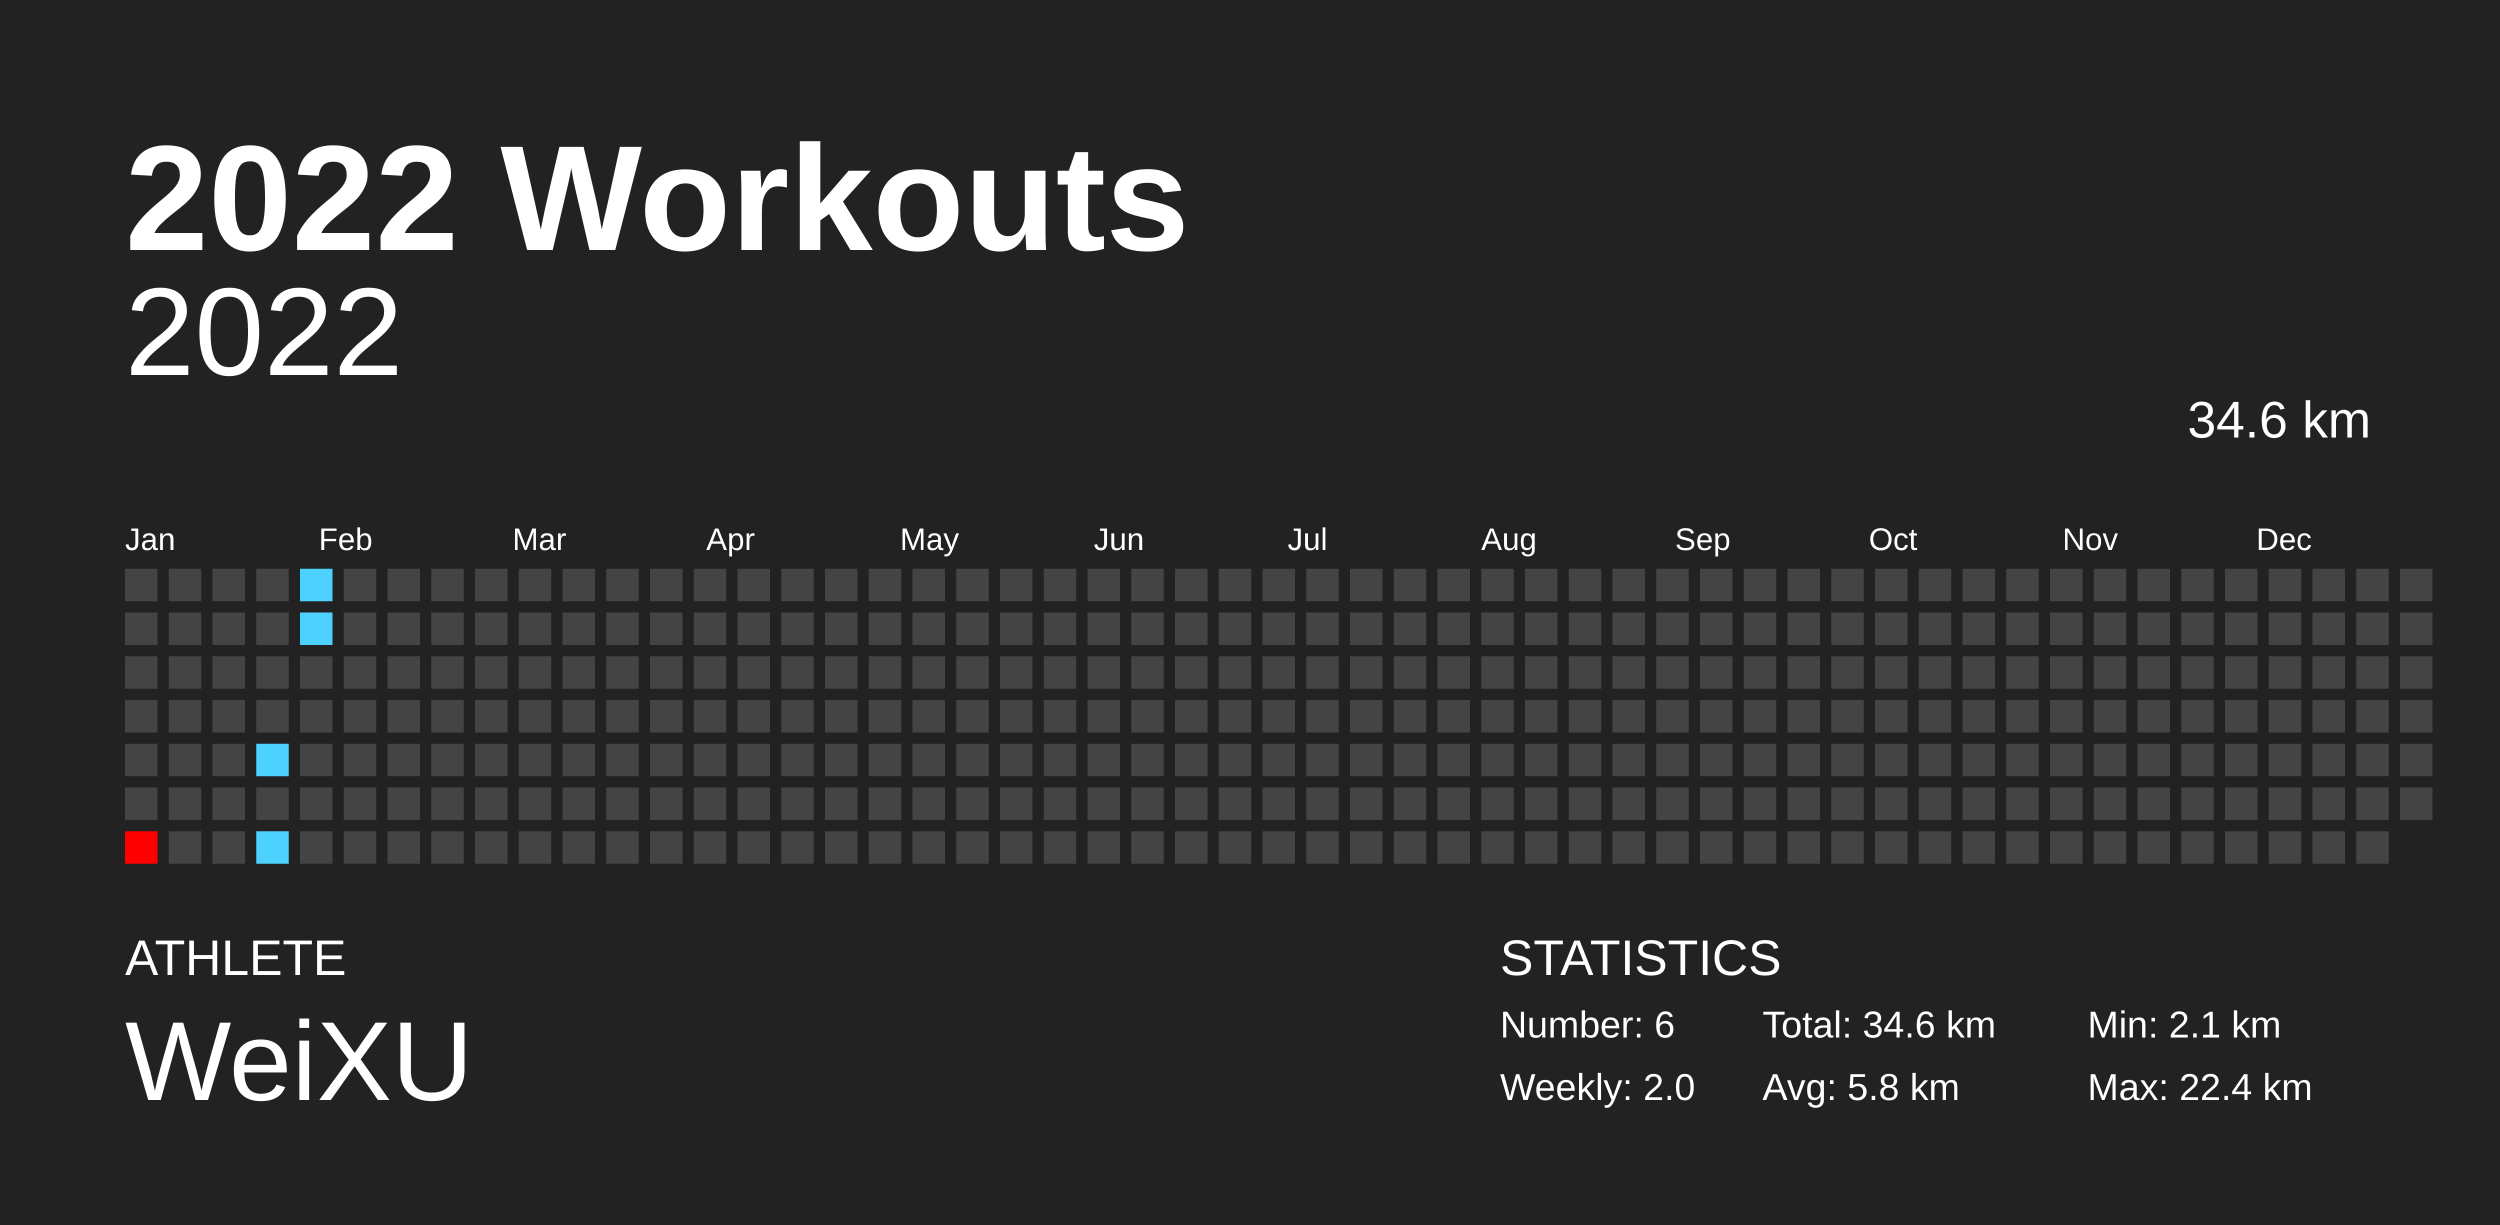
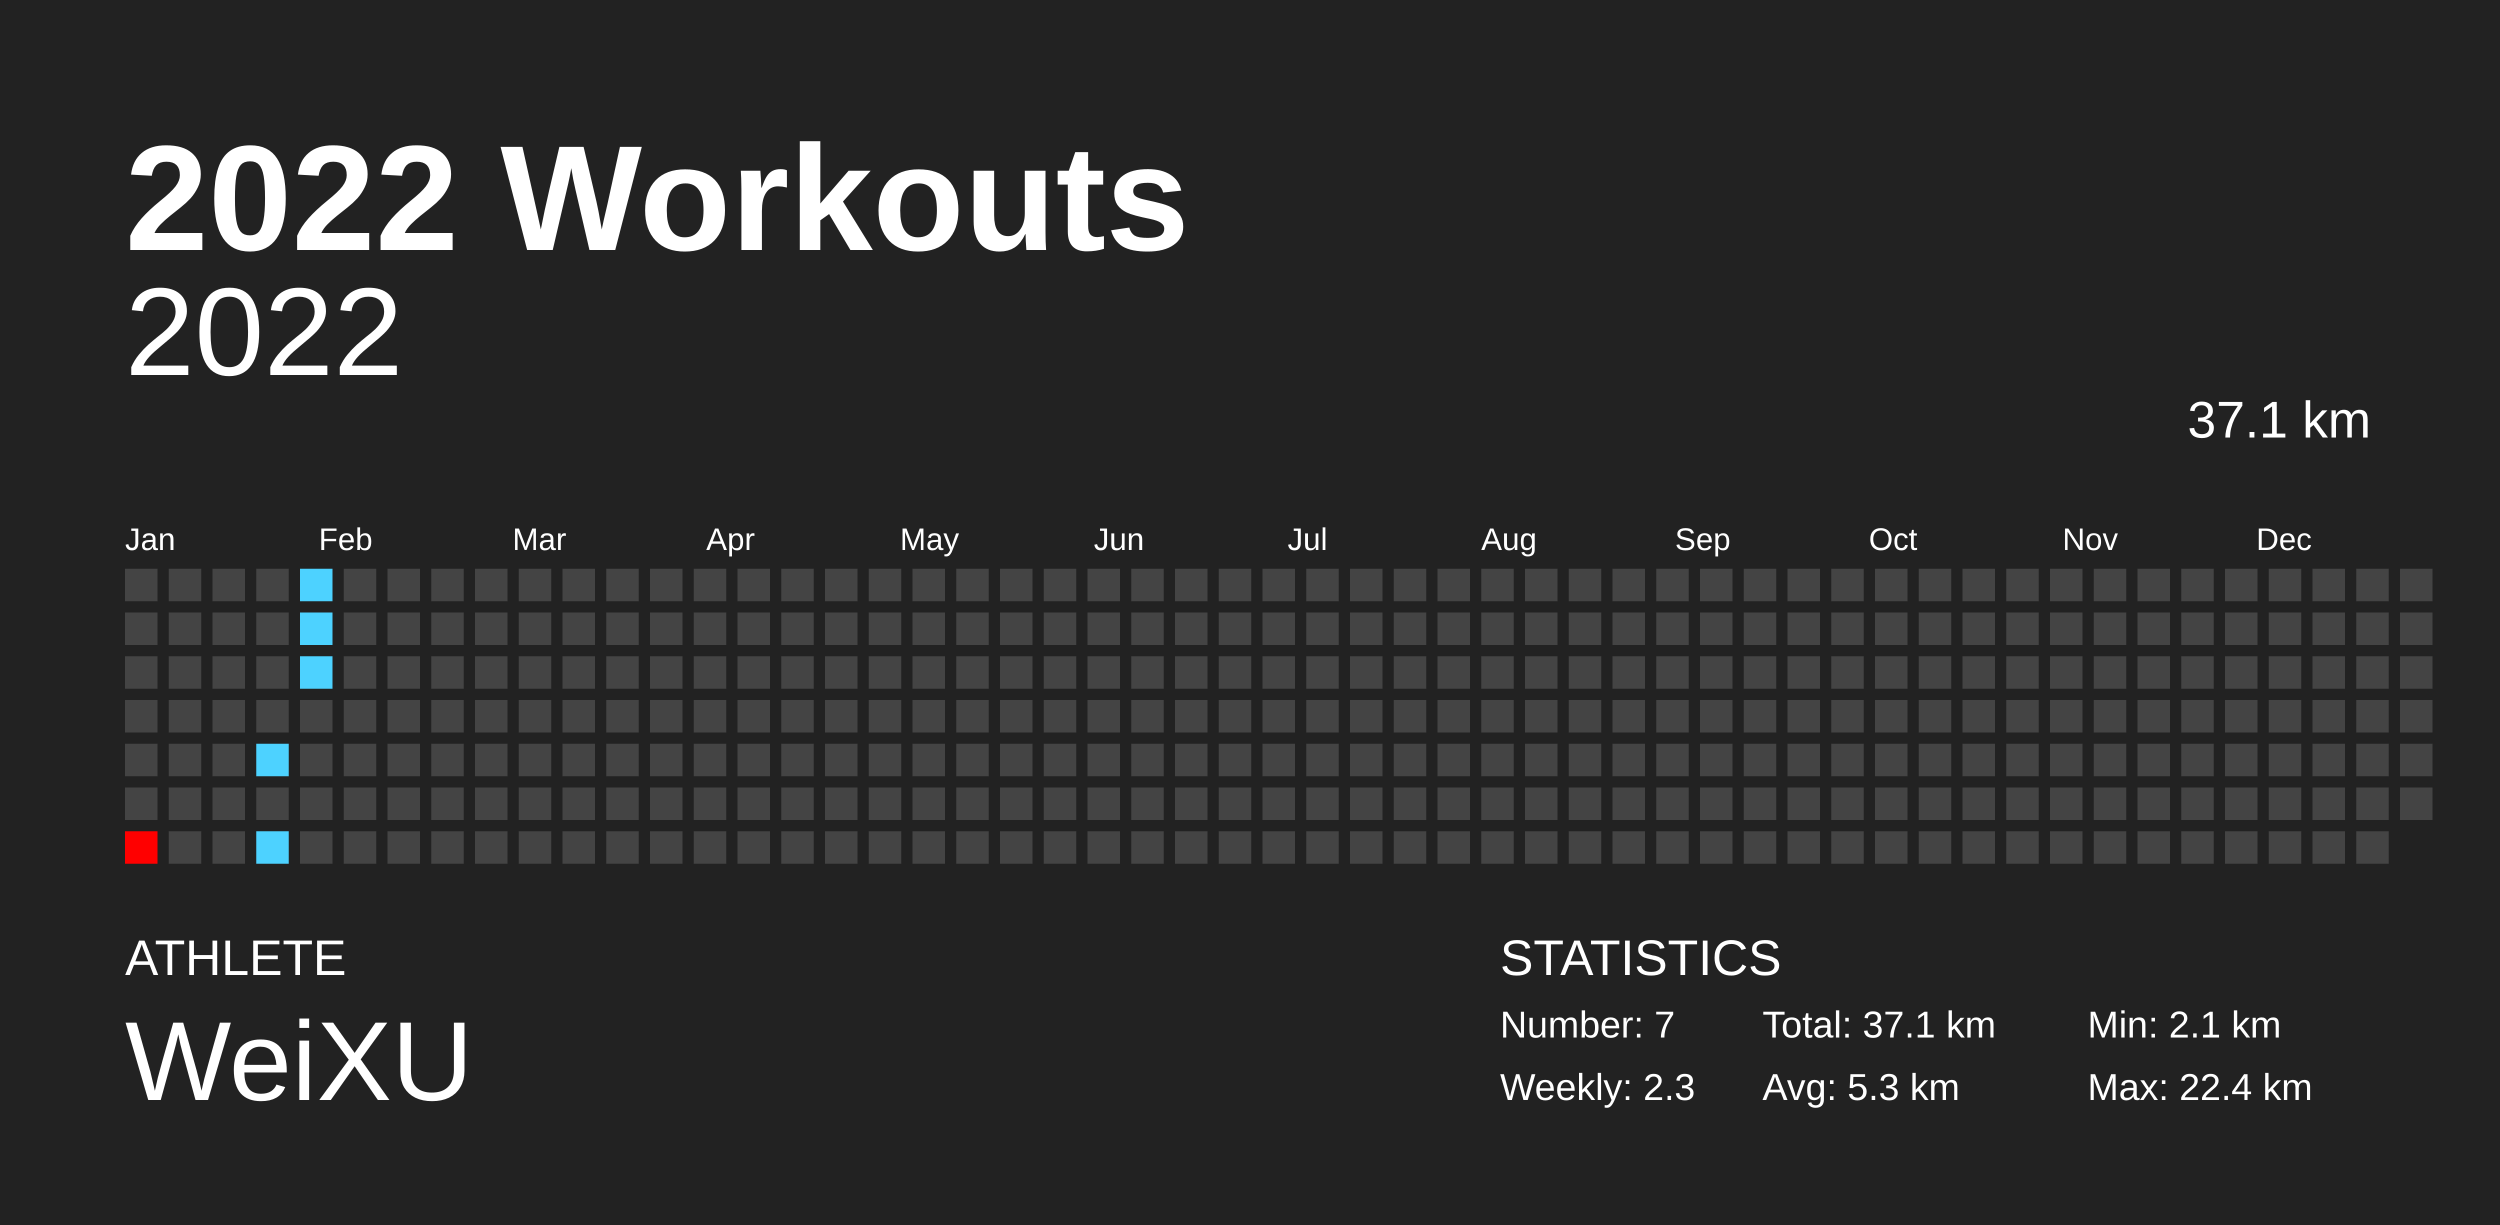
<svg xmlns="http://www.w3.org/2000/svg" baseProfile="full" height="98mm" version="1.1" viewBox="0,0,200,98" width="200mm">
  <defs />
  <rect fill="#222222" height="98" width="200" x="0" y="0" />
  <text fill="#FFFFFF" style="font-size:12px; font-family:Arial; font-weight:bold;" x="10" y="20">2022 Workouts</text>
  <text fill="#FFFFFF" style="font-size:4px; font-family:Arial" x="10" y="78">ATHLETE</text>
  <text fill="#FFFFFF" style="font-size:9px; font-family:Arial" x="10" y="88">WeiXU</text>
  <text fill="#FFFFFF" style="font-size:4px; font-family:Arial" x="120" y="78">STATISTICS</text>
-   <text fill="#FFFFFF" style="font-size:3px; font-family:Arial" x="120" y="83">Number: 6</text>
-   <text fill="#FFFFFF" style="font-size:3px; font-family:Arial" x="120" y="88">Weekly: 2.0</text>
-   <text fill="#FFFFFF" style="font-size:3px; font-family:Arial" x="141" y="83">Total: 34.6 km</text>
-   <text fill="#FFFFFF" style="font-size:3px; font-family:Arial" x="141" y="88">Avg: 5.8 km</text>
+   <text fill="#FFFFFF" style="font-size:3px; font-family:Arial" x="120" y="83">Number: 7</text>
+   <text fill="#FFFFFF" style="font-size:3px; font-family:Arial" x="120" y="88">Weekly: 2.3</text>
+   <text fill="#FFFFFF" style="font-size:3px; font-family:Arial" x="141" y="83">Total: 37.1 km</text>
+   <text fill="#FFFFFF" style="font-size:3px; font-family:Arial" x="141" y="88">Avg: 5.3 km</text>
  <text fill="#FFFFFF" style="font-size:3px; font-family:Arial" x="167" y="83">Min: 2.1 km</text>
  <text fill="#FFFFFF" style="font-size:3px; font-family:Arial" x="167" y="88">Max: 22.4 km</text>
  <text alignment-baseline="hanging" fill="#FFFFFF" style="font-size:10.0px; font-family:Arial;" x="10" y="30">2022</text>
-   <text alignment-baseline="hanging" fill="#FFFFFF" style="font-size:4.125px; font-family:Arial;" x="175" y="35">34.6 km</text>
+   <text alignment-baseline="hanging" fill="#FFFFFF" style="font-size:4.125px; font-family:Arial;" x="175" y="35">37.1 km</text>
  <text fill="#FFFFFF" style="font-size:2.5px; font-family:Arial" x="10.0" y="44">Jan</text>
  <text fill="#FFFFFF" style="font-size:2.5px; font-family:Arial" x="25.5" y="44">Feb</text>
  <text fill="#FFFFFF" style="font-size:2.5px; font-family:Arial" x="41.0" y="44">Mar</text>
  <text fill="#FFFFFF" style="font-size:2.5px; font-family:Arial" x="56.5" y="44">Apr</text>
  <text fill="#FFFFFF" style="font-size:2.5px; font-family:Arial" x="72.0" y="44">May</text>
  <text fill="#FFFFFF" style="font-size:2.5px; font-family:Arial" x="87.5" y="44">Jun</text>
  <text fill="#FFFFFF" style="font-size:2.5px; font-family:Arial" x="103.0" y="44">Jul</text>
  <text fill="#FFFFFF" style="font-size:2.5px; font-family:Arial" x="118.5" y="44">Aug</text>
  <text fill="#FFFFFF" style="font-size:2.5px; font-family:Arial" x="134.0" y="44">Sep</text>
  <text fill="#FFFFFF" style="font-size:2.5px; font-family:Arial" x="149.5" y="44">Oct</text>
  <text fill="#FFFFFF" style="font-size:2.5px; font-family:Arial" x="165.0" y="44">Nov</text>
  <text fill="#FFFFFF" style="font-size:2.5px; font-family:Arial" x="180.5" y="44">Dec</text>
  <rect fill="#444444" height="2.6" width="2.6" x="10.0" y="45.5" />
  <rect fill="#444444" height="2.6" width="2.6" x="10.0" y="49.0" />
  <rect fill="#444444" height="2.6" width="2.6" x="10.0" y="52.5" />
  <rect fill="#444444" height="2.6" width="2.6" x="10.0" y="56.0" />
  <rect fill="#444444" height="2.6" width="2.6" x="10.0" y="59.5" />
  <rect fill="#444444" height="2.6" width="2.6" x="10.0" y="63.0" />
  <rect fill="red" height="2.6" width="2.6" x="10.0" y="66.5" />
  <rect fill="#444444" height="2.6" width="2.6" x="13.5" y="45.5" />
  <rect fill="#444444" height="2.6" width="2.6" x="13.5" y="49.0" />
  <rect fill="#444444" height="2.6" width="2.6" x="13.5" y="52.5" />
  <rect fill="#444444" height="2.6" width="2.6" x="13.5" y="56.0" />
  <rect fill="#444444" height="2.6" width="2.6" x="13.5" y="59.5" />
  <rect fill="#444444" height="2.6" width="2.6" x="13.5" y="63.0" />
  <rect fill="#444444" height="2.6" width="2.6" x="13.5" y="66.5" />
  <rect fill="#444444" height="2.6" width="2.6" x="17.0" y="45.5" />
  <rect fill="#444444" height="2.6" width="2.6" x="17.0" y="49.0" />
  <rect fill="#444444" height="2.6" width="2.6" x="17.0" y="52.5" />
  <rect fill="#444444" height="2.6" width="2.6" x="17.0" y="56.0" />
  <rect fill="#444444" height="2.6" width="2.6" x="17.0" y="59.5" />
  <rect fill="#444444" height="2.6" width="2.6" x="17.0" y="63.0" />
  <rect fill="#444444" height="2.6" width="2.6" x="17.0" y="66.5" />
  <rect fill="#444444" height="2.6" width="2.6" x="20.5" y="45.5" />
  <rect fill="#444444" height="2.6" width="2.6" x="20.5" y="49.0" />
  <rect fill="#444444" height="2.6" width="2.6" x="20.5" y="52.5" />
  <rect fill="#444444" height="2.6" width="2.6" x="20.5" y="56.0" />
  <rect fill="#4dd2ff" height="2.6" width="2.6" x="20.5" y="59.5" />
  <rect fill="#444444" height="2.6" width="2.6" x="20.5" y="63.0" />
  <rect fill="#4dd2ff" height="2.6" width="2.6" x="20.5" y="66.5" />
  <rect fill="#4dd2ff" height="2.6" width="2.6" x="24.0" y="45.5" />
  <rect fill="#4dd2ff" height="2.6" width="2.6" x="24.0" y="49.0" />
-   <rect fill="#444444" height="2.6" width="2.6" x="24.0" y="52.5" />
+   <rect fill="#4dd2ff" height="2.6" width="2.6" x="24.0" y="52.5" />
  <rect fill="#444444" height="2.6" width="2.6" x="24.0" y="56.0" />
  <rect fill="#444444" height="2.6" width="2.6" x="24.0" y="59.5" />
  <rect fill="#444444" height="2.6" width="2.6" x="24.0" y="63.0" />
  <rect fill="#444444" height="2.6" width="2.6" x="24.0" y="66.5" />
  <rect fill="#444444" height="2.6" width="2.6" x="27.5" y="45.5" />
  <rect fill="#444444" height="2.6" width="2.6" x="27.5" y="49.0" />
  <rect fill="#444444" height="2.6" width="2.6" x="27.5" y="52.5" />
  <rect fill="#444444" height="2.6" width="2.6" x="27.5" y="56.0" />
  <rect fill="#444444" height="2.6" width="2.6" x="27.5" y="59.5" />
  <rect fill="#444444" height="2.6" width="2.6" x="27.5" y="63.0" />
  <rect fill="#444444" height="2.6" width="2.6" x="27.5" y="66.5" />
  <rect fill="#444444" height="2.6" width="2.6" x="31.0" y="45.5" />
  <rect fill="#444444" height="2.6" width="2.6" x="31.0" y="49.0" />
  <rect fill="#444444" height="2.6" width="2.6" x="31.0" y="52.5" />
  <rect fill="#444444" height="2.6" width="2.6" x="31.0" y="56.0" />
  <rect fill="#444444" height="2.6" width="2.6" x="31.0" y="59.5" />
  <rect fill="#444444" height="2.6" width="2.6" x="31.0" y="63.0" />
  <rect fill="#444444" height="2.6" width="2.6" x="31.0" y="66.5" />
  <rect fill="#444444" height="2.6" width="2.6" x="34.5" y="45.5" />
  <rect fill="#444444" height="2.6" width="2.6" x="34.5" y="49.0" />
  <rect fill="#444444" height="2.6" width="2.6" x="34.5" y="52.5" />
  <rect fill="#444444" height="2.6" width="2.6" x="34.5" y="56.0" />
  <rect fill="#444444" height="2.6" width="2.6" x="34.5" y="59.5" />
  <rect fill="#444444" height="2.6" width="2.6" x="34.5" y="63.0" />
  <rect fill="#444444" height="2.6" width="2.6" x="34.5" y="66.5" />
  <rect fill="#444444" height="2.6" width="2.6" x="38.0" y="45.5" />
  <rect fill="#444444" height="2.6" width="2.6" x="38.0" y="49.0" />
  <rect fill="#444444" height="2.6" width="2.6" x="38.0" y="52.5" />
  <rect fill="#444444" height="2.6" width="2.6" x="38.0" y="56.0" />
  <rect fill="#444444" height="2.6" width="2.6" x="38.0" y="59.5" />
  <rect fill="#444444" height="2.6" width="2.6" x="38.0" y="63.0" />
  <rect fill="#444444" height="2.6" width="2.6" x="38.0" y="66.5" />
  <rect fill="#444444" height="2.6" width="2.6" x="41.5" y="45.5" />
  <rect fill="#444444" height="2.6" width="2.6" x="41.5" y="49.0" />
  <rect fill="#444444" height="2.6" width="2.6" x="41.5" y="52.5" />
  <rect fill="#444444" height="2.6" width="2.6" x="41.5" y="56.0" />
  <rect fill="#444444" height="2.6" width="2.6" x="41.5" y="59.5" />
  <rect fill="#444444" height="2.6" width="2.6" x="41.5" y="63.0" />
  <rect fill="#444444" height="2.6" width="2.6" x="41.5" y="66.5" />
  <rect fill="#444444" height="2.6" width="2.6" x="45.0" y="45.5" />
  <rect fill="#444444" height="2.6" width="2.6" x="45.0" y="49.0" />
  <rect fill="#444444" height="2.6" width="2.6" x="45.0" y="52.5" />
  <rect fill="#444444" height="2.6" width="2.6" x="45.0" y="56.0" />
  <rect fill="#444444" height="2.6" width="2.6" x="45.0" y="59.5" />
  <rect fill="#444444" height="2.6" width="2.6" x="45.0" y="63.0" />
  <rect fill="#444444" height="2.6" width="2.6" x="45.0" y="66.5" />
  <rect fill="#444444" height="2.6" width="2.6" x="48.5" y="45.5" />
  <rect fill="#444444" height="2.6" width="2.6" x="48.5" y="49.0" />
  <rect fill="#444444" height="2.6" width="2.6" x="48.5" y="52.5" />
  <rect fill="#444444" height="2.6" width="2.6" x="48.5" y="56.0" />
  <rect fill="#444444" height="2.6" width="2.6" x="48.5" y="59.5" />
  <rect fill="#444444" height="2.6" width="2.6" x="48.5" y="63.0" />
  <rect fill="#444444" height="2.6" width="2.6" x="48.5" y="66.5" />
  <rect fill="#444444" height="2.6" width="2.6" x="52.0" y="45.5" />
  <rect fill="#444444" height="2.6" width="2.6" x="52.0" y="49.0" />
  <rect fill="#444444" height="2.6" width="2.6" x="52.0" y="52.5" />
  <rect fill="#444444" height="2.6" width="2.6" x="52.0" y="56.0" />
  <rect fill="#444444" height="2.6" width="2.6" x="52.0" y="59.5" />
  <rect fill="#444444" height="2.6" width="2.6" x="52.0" y="63.0" />
  <rect fill="#444444" height="2.6" width="2.6" x="52.0" y="66.5" />
  <rect fill="#444444" height="2.6" width="2.6" x="55.5" y="45.5" />
  <rect fill="#444444" height="2.6" width="2.6" x="55.5" y="49.0" />
  <rect fill="#444444" height="2.6" width="2.6" x="55.5" y="52.5" />
  <rect fill="#444444" height="2.6" width="2.6" x="55.5" y="56.0" />
  <rect fill="#444444" height="2.6" width="2.6" x="55.5" y="59.5" />
  <rect fill="#444444" height="2.6" width="2.6" x="55.5" y="63.0" />
  <rect fill="#444444" height="2.6" width="2.6" x="55.5" y="66.5" />
  <rect fill="#444444" height="2.6" width="2.6" x="59.0" y="45.5" />
  <rect fill="#444444" height="2.6" width="2.6" x="59.0" y="49.0" />
  <rect fill="#444444" height="2.6" width="2.6" x="59.0" y="52.5" />
  <rect fill="#444444" height="2.6" width="2.6" x="59.0" y="56.0" />
  <rect fill="#444444" height="2.6" width="2.6" x="59.0" y="59.5" />
  <rect fill="#444444" height="2.6" width="2.6" x="59.0" y="63.0" />
  <rect fill="#444444" height="2.6" width="2.6" x="59.0" y="66.5" />
  <rect fill="#444444" height="2.6" width="2.6" x="62.5" y="45.5" />
  <rect fill="#444444" height="2.6" width="2.6" x="62.5" y="49.0" />
  <rect fill="#444444" height="2.6" width="2.6" x="62.5" y="52.5" />
  <rect fill="#444444" height="2.6" width="2.6" x="62.5" y="56.0" />
  <rect fill="#444444" height="2.6" width="2.6" x="62.5" y="59.5" />
  <rect fill="#444444" height="2.6" width="2.6" x="62.5" y="63.0" />
  <rect fill="#444444" height="2.6" width="2.6" x="62.5" y="66.5" />
  <rect fill="#444444" height="2.6" width="2.6" x="66.0" y="45.5" />
  <rect fill="#444444" height="2.6" width="2.6" x="66.0" y="49.0" />
  <rect fill="#444444" height="2.6" width="2.6" x="66.0" y="52.5" />
  <rect fill="#444444" height="2.6" width="2.6" x="66.0" y="56.0" />
  <rect fill="#444444" height="2.6" width="2.6" x="66.0" y="59.5" />
  <rect fill="#444444" height="2.6" width="2.6" x="66.0" y="63.0" />
  <rect fill="#444444" height="2.6" width="2.6" x="66.0" y="66.5" />
  <rect fill="#444444" height="2.6" width="2.6" x="69.5" y="45.5" />
  <rect fill="#444444" height="2.6" width="2.6" x="69.5" y="49.0" />
  <rect fill="#444444" height="2.6" width="2.6" x="69.5" y="52.5" />
  <rect fill="#444444" height="2.6" width="2.6" x="69.5" y="56.0" />
  <rect fill="#444444" height="2.6" width="2.6" x="69.5" y="59.5" />
  <rect fill="#444444" height="2.6" width="2.6" x="69.5" y="63.0" />
  <rect fill="#444444" height="2.6" width="2.6" x="69.5" y="66.5" />
  <rect fill="#444444" height="2.6" width="2.6" x="73.0" y="45.5" />
  <rect fill="#444444" height="2.6" width="2.6" x="73.0" y="49.0" />
  <rect fill="#444444" height="2.6" width="2.6" x="73.0" y="52.5" />
  <rect fill="#444444" height="2.6" width="2.6" x="73.0" y="56.0" />
  <rect fill="#444444" height="2.6" width="2.6" x="73.0" y="59.5" />
  <rect fill="#444444" height="2.6" width="2.6" x="73.0" y="63.0" />
  <rect fill="#444444" height="2.6" width="2.6" x="73.0" y="66.5" />
  <rect fill="#444444" height="2.6" width="2.6" x="76.5" y="45.5" />
  <rect fill="#444444" height="2.6" width="2.6" x="76.5" y="49.0" />
  <rect fill="#444444" height="2.6" width="2.6" x="76.5" y="52.5" />
  <rect fill="#444444" height="2.6" width="2.6" x="76.5" y="56.0" />
  <rect fill="#444444" height="2.6" width="2.6" x="76.5" y="59.5" />
  <rect fill="#444444" height="2.6" width="2.6" x="76.5" y="63.0" />
  <rect fill="#444444" height="2.6" width="2.6" x="76.5" y="66.5" />
  <rect fill="#444444" height="2.6" width="2.6" x="80.0" y="45.5" />
  <rect fill="#444444" height="2.6" width="2.6" x="80.0" y="49.0" />
  <rect fill="#444444" height="2.6" width="2.6" x="80.0" y="52.5" />
  <rect fill="#444444" height="2.6" width="2.6" x="80.0" y="56.0" />
  <rect fill="#444444" height="2.6" width="2.6" x="80.0" y="59.5" />
  <rect fill="#444444" height="2.6" width="2.6" x="80.0" y="63.0" />
  <rect fill="#444444" height="2.6" width="2.6" x="80.0" y="66.5" />
  <rect fill="#444444" height="2.6" width="2.6" x="83.5" y="45.5" />
  <rect fill="#444444" height="2.6" width="2.6" x="83.5" y="49.0" />
  <rect fill="#444444" height="2.6" width="2.6" x="83.5" y="52.5" />
  <rect fill="#444444" height="2.6" width="2.6" x="83.5" y="56.0" />
  <rect fill="#444444" height="2.6" width="2.6" x="83.5" y="59.5" />
  <rect fill="#444444" height="2.6" width="2.6" x="83.5" y="63.0" />
  <rect fill="#444444" height="2.6" width="2.6" x="83.5" y="66.5" />
  <rect fill="#444444" height="2.6" width="2.6" x="87.0" y="45.5" />
  <rect fill="#444444" height="2.6" width="2.6" x="87.0" y="49.0" />
  <rect fill="#444444" height="2.6" width="2.6" x="87.0" y="52.5" />
  <rect fill="#444444" height="2.6" width="2.6" x="87.0" y="56.0" />
  <rect fill="#444444" height="2.6" width="2.6" x="87.0" y="59.5" />
  <rect fill="#444444" height="2.6" width="2.6" x="87.0" y="63.0" />
  <rect fill="#444444" height="2.6" width="2.6" x="87.0" y="66.5" />
  <rect fill="#444444" height="2.6" width="2.6" x="90.5" y="45.5" />
  <rect fill="#444444" height="2.6" width="2.6" x="90.5" y="49.0" />
  <rect fill="#444444" height="2.6" width="2.6" x="90.5" y="52.5" />
  <rect fill="#444444" height="2.6" width="2.6" x="90.5" y="56.0" />
  <rect fill="#444444" height="2.6" width="2.6" x="90.5" y="59.5" />
  <rect fill="#444444" height="2.6" width="2.6" x="90.5" y="63.0" />
  <rect fill="#444444" height="2.6" width="2.6" x="90.5" y="66.5" />
  <rect fill="#444444" height="2.6" width="2.6" x="94.0" y="45.5" />
  <rect fill="#444444" height="2.6" width="2.6" x="94.0" y="49.0" />
  <rect fill="#444444" height="2.6" width="2.6" x="94.0" y="52.5" />
  <rect fill="#444444" height="2.6" width="2.6" x="94.0" y="56.0" />
  <rect fill="#444444" height="2.6" width="2.6" x="94.0" y="59.5" />
  <rect fill="#444444" height="2.6" width="2.6" x="94.0" y="63.0" />
  <rect fill="#444444" height="2.6" width="2.6" x="94.0" y="66.5" />
  <rect fill="#444444" height="2.6" width="2.6" x="97.5" y="45.5" />
  <rect fill="#444444" height="2.6" width="2.6" x="97.5" y="49.0" />
  <rect fill="#444444" height="2.6" width="2.6" x="97.5" y="52.5" />
  <rect fill="#444444" height="2.6" width="2.6" x="97.5" y="56.0" />
  <rect fill="#444444" height="2.6" width="2.6" x="97.5" y="59.5" />
  <rect fill="#444444" height="2.6" width="2.6" x="97.5" y="63.0" />
  <rect fill="#444444" height="2.6" width="2.6" x="97.5" y="66.5" />
  <rect fill="#444444" height="2.6" width="2.6" x="101.0" y="45.5" />
  <rect fill="#444444" height="2.6" width="2.6" x="101.0" y="49.0" />
  <rect fill="#444444" height="2.6" width="2.6" x="101.0" y="52.5" />
  <rect fill="#444444" height="2.6" width="2.6" x="101.0" y="56.0" />
  <rect fill="#444444" height="2.6" width="2.6" x="101.0" y="59.5" />
  <rect fill="#444444" height="2.6" width="2.6" x="101.0" y="63.0" />
  <rect fill="#444444" height="2.6" width="2.6" x="101.0" y="66.5" />
  <rect fill="#444444" height="2.6" width="2.6" x="104.5" y="45.5" />
  <rect fill="#444444" height="2.6" width="2.6" x="104.5" y="49.0" />
  <rect fill="#444444" height="2.6" width="2.6" x="104.5" y="52.5" />
  <rect fill="#444444" height="2.6" width="2.6" x="104.5" y="56.0" />
  <rect fill="#444444" height="2.6" width="2.6" x="104.5" y="59.5" />
  <rect fill="#444444" height="2.6" width="2.6" x="104.5" y="63.0" />
  <rect fill="#444444" height="2.6" width="2.6" x="104.5" y="66.5" />
  <rect fill="#444444" height="2.6" width="2.6" x="108.0" y="45.5" />
  <rect fill="#444444" height="2.6" width="2.6" x="108.0" y="49.0" />
  <rect fill="#444444" height="2.6" width="2.6" x="108.0" y="52.5" />
  <rect fill="#444444" height="2.6" width="2.6" x="108.0" y="56.0" />
  <rect fill="#444444" height="2.6" width="2.6" x="108.0" y="59.5" />
  <rect fill="#444444" height="2.6" width="2.6" x="108.0" y="63.0" />
  <rect fill="#444444" height="2.6" width="2.6" x="108.0" y="66.5" />
  <rect fill="#444444" height="2.6" width="2.6" x="111.5" y="45.5" />
  <rect fill="#444444" height="2.6" width="2.6" x="111.5" y="49.0" />
  <rect fill="#444444" height="2.6" width="2.6" x="111.5" y="52.5" />
  <rect fill="#444444" height="2.6" width="2.6" x="111.5" y="56.0" />
  <rect fill="#444444" height="2.6" width="2.6" x="111.5" y="59.5" />
  <rect fill="#444444" height="2.6" width="2.6" x="111.5" y="63.0" />
  <rect fill="#444444" height="2.6" width="2.6" x="111.5" y="66.5" />
  <rect fill="#444444" height="2.6" width="2.6" x="115.0" y="45.5" />
  <rect fill="#444444" height="2.6" width="2.6" x="115.0" y="49.0" />
  <rect fill="#444444" height="2.6" width="2.6" x="115.0" y="52.5" />
  <rect fill="#444444" height="2.6" width="2.6" x="115.0" y="56.0" />
  <rect fill="#444444" height="2.6" width="2.6" x="115.0" y="59.5" />
  <rect fill="#444444" height="2.6" width="2.6" x="115.0" y="63.0" />
  <rect fill="#444444" height="2.6" width="2.6" x="115.0" y="66.5" />
  <rect fill="#444444" height="2.6" width="2.6" x="118.5" y="45.5" />
  <rect fill="#444444" height="2.6" width="2.6" x="118.5" y="49.0" />
  <rect fill="#444444" height="2.6" width="2.6" x="118.5" y="52.5" />
  <rect fill="#444444" height="2.6" width="2.6" x="118.5" y="56.0" />
  <rect fill="#444444" height="2.6" width="2.6" x="118.5" y="59.5" />
  <rect fill="#444444" height="2.6" width="2.6" x="118.5" y="63.0" />
  <rect fill="#444444" height="2.6" width="2.6" x="118.5" y="66.5" />
  <rect fill="#444444" height="2.6" width="2.6" x="122.0" y="45.5" />
  <rect fill="#444444" height="2.6" width="2.6" x="122.0" y="49.0" />
  <rect fill="#444444" height="2.6" width="2.6" x="122.0" y="52.5" />
  <rect fill="#444444" height="2.6" width="2.6" x="122.0" y="56.0" />
  <rect fill="#444444" height="2.6" width="2.6" x="122.0" y="59.5" />
  <rect fill="#444444" height="2.6" width="2.6" x="122.0" y="63.0" />
  <rect fill="#444444" height="2.6" width="2.6" x="122.0" y="66.5" />
  <rect fill="#444444" height="2.6" width="2.6" x="125.5" y="45.5" />
  <rect fill="#444444" height="2.6" width="2.6" x="125.5" y="49.0" />
  <rect fill="#444444" height="2.6" width="2.6" x="125.5" y="52.5" />
  <rect fill="#444444" height="2.6" width="2.6" x="125.5" y="56.0" />
  <rect fill="#444444" height="2.6" width="2.6" x="125.5" y="59.5" />
  <rect fill="#444444" height="2.6" width="2.6" x="125.5" y="63.0" />
  <rect fill="#444444" height="2.6" width="2.6" x="125.5" y="66.5" />
  <rect fill="#444444" height="2.6" width="2.6" x="129.0" y="45.5" />
  <rect fill="#444444" height="2.6" width="2.6" x="129.0" y="49.0" />
  <rect fill="#444444" height="2.6" width="2.6" x="129.0" y="52.5" />
  <rect fill="#444444" height="2.6" width="2.6" x="129.0" y="56.0" />
  <rect fill="#444444" height="2.6" width="2.6" x="129.0" y="59.5" />
  <rect fill="#444444" height="2.6" width="2.6" x="129.0" y="63.0" />
  <rect fill="#444444" height="2.6" width="2.6" x="129.0" y="66.5" />
  <rect fill="#444444" height="2.6" width="2.6" x="132.5" y="45.5" />
  <rect fill="#444444" height="2.6" width="2.6" x="132.5" y="49.0" />
  <rect fill="#444444" height="2.6" width="2.6" x="132.5" y="52.5" />
  <rect fill="#444444" height="2.6" width="2.6" x="132.5" y="56.0" />
  <rect fill="#444444" height="2.6" width="2.6" x="132.5" y="59.5" />
  <rect fill="#444444" height="2.6" width="2.6" x="132.5" y="63.0" />
  <rect fill="#444444" height="2.6" width="2.6" x="132.5" y="66.5" />
  <rect fill="#444444" height="2.6" width="2.6" x="136.0" y="45.5" />
  <rect fill="#444444" height="2.6" width="2.6" x="136.0" y="49.0" />
  <rect fill="#444444" height="2.6" width="2.6" x="136.0" y="52.5" />
  <rect fill="#444444" height="2.6" width="2.6" x="136.0" y="56.0" />
  <rect fill="#444444" height="2.6" width="2.6" x="136.0" y="59.5" />
  <rect fill="#444444" height="2.6" width="2.6" x="136.0" y="63.0" />
  <rect fill="#444444" height="2.6" width="2.6" x="136.0" y="66.5" />
  <rect fill="#444444" height="2.6" width="2.6" x="139.5" y="45.5" />
  <rect fill="#444444" height="2.6" width="2.6" x="139.5" y="49.0" />
  <rect fill="#444444" height="2.6" width="2.6" x="139.5" y="52.5" />
  <rect fill="#444444" height="2.6" width="2.6" x="139.5" y="56.0" />
  <rect fill="#444444" height="2.6" width="2.6" x="139.5" y="59.5" />
  <rect fill="#444444" height="2.6" width="2.6" x="139.5" y="63.0" />
  <rect fill="#444444" height="2.6" width="2.6" x="139.5" y="66.5" />
  <rect fill="#444444" height="2.6" width="2.6" x="143.0" y="45.5" />
  <rect fill="#444444" height="2.6" width="2.6" x="143.0" y="49.0" />
  <rect fill="#444444" height="2.6" width="2.6" x="143.0" y="52.5" />
  <rect fill="#444444" height="2.6" width="2.6" x="143.0" y="56.0" />
  <rect fill="#444444" height="2.6" width="2.6" x="143.0" y="59.5" />
  <rect fill="#444444" height="2.6" width="2.6" x="143.0" y="63.0" />
  <rect fill="#444444" height="2.6" width="2.6" x="143.0" y="66.5" />
  <rect fill="#444444" height="2.6" width="2.6" x="146.5" y="45.5" />
  <rect fill="#444444" height="2.6" width="2.6" x="146.5" y="49.0" />
  <rect fill="#444444" height="2.6" width="2.6" x="146.5" y="52.5" />
  <rect fill="#444444" height="2.6" width="2.6" x="146.5" y="56.0" />
  <rect fill="#444444" height="2.6" width="2.6" x="146.5" y="59.5" />
  <rect fill="#444444" height="2.6" width="2.6" x="146.5" y="63.0" />
  <rect fill="#444444" height="2.6" width="2.6" x="146.5" y="66.5" />
  <rect fill="#444444" height="2.6" width="2.6" x="150.0" y="45.5" />
  <rect fill="#444444" height="2.6" width="2.6" x="150.0" y="49.0" />
  <rect fill="#444444" height="2.6" width="2.6" x="150.0" y="52.5" />
  <rect fill="#444444" height="2.6" width="2.6" x="150.0" y="56.0" />
  <rect fill="#444444" height="2.6" width="2.6" x="150.0" y="59.5" />
  <rect fill="#444444" height="2.6" width="2.6" x="150.0" y="63.0" />
  <rect fill="#444444" height="2.6" width="2.6" x="150.0" y="66.5" />
  <rect fill="#444444" height="2.6" width="2.6" x="153.5" y="45.5" />
  <rect fill="#444444" height="2.6" width="2.6" x="153.5" y="49.0" />
  <rect fill="#444444" height="2.6" width="2.6" x="153.5" y="52.5" />
  <rect fill="#444444" height="2.6" width="2.6" x="153.5" y="56.0" />
  <rect fill="#444444" height="2.6" width="2.6" x="153.5" y="59.5" />
  <rect fill="#444444" height="2.6" width="2.6" x="153.5" y="63.0" />
  <rect fill="#444444" height="2.6" width="2.6" x="153.5" y="66.5" />
  <rect fill="#444444" height="2.6" width="2.6" x="157.0" y="45.5" />
  <rect fill="#444444" height="2.6" width="2.6" x="157.0" y="49.0" />
  <rect fill="#444444" height="2.6" width="2.6" x="157.0" y="52.5" />
  <rect fill="#444444" height="2.6" width="2.6" x="157.0" y="56.0" />
  <rect fill="#444444" height="2.6" width="2.6" x="157.0" y="59.5" />
  <rect fill="#444444" height="2.6" width="2.6" x="157.0" y="63.0" />
  <rect fill="#444444" height="2.6" width="2.6" x="157.0" y="66.5" />
  <rect fill="#444444" height="2.6" width="2.6" x="160.5" y="45.5" />
  <rect fill="#444444" height="2.6" width="2.6" x="160.5" y="49.0" />
  <rect fill="#444444" height="2.6" width="2.6" x="160.5" y="52.5" />
  <rect fill="#444444" height="2.6" width="2.6" x="160.5" y="56.0" />
  <rect fill="#444444" height="2.6" width="2.6" x="160.5" y="59.5" />
  <rect fill="#444444" height="2.6" width="2.6" x="160.5" y="63.0" />
  <rect fill="#444444" height="2.6" width="2.6" x="160.5" y="66.5" />
  <rect fill="#444444" height="2.6" width="2.6" x="164.0" y="45.5" />
  <rect fill="#444444" height="2.6" width="2.6" x="164.0" y="49.0" />
  <rect fill="#444444" height="2.6" width="2.6" x="164.0" y="52.5" />
  <rect fill="#444444" height="2.6" width="2.6" x="164.0" y="56.0" />
  <rect fill="#444444" height="2.6" width="2.6" x="164.0" y="59.5" />
  <rect fill="#444444" height="2.6" width="2.6" x="164.0" y="63.0" />
  <rect fill="#444444" height="2.6" width="2.6" x="164.0" y="66.5" />
  <rect fill="#444444" height="2.6" width="2.6" x="167.5" y="45.5" />
  <rect fill="#444444" height="2.6" width="2.6" x="167.5" y="49.0" />
  <rect fill="#444444" height="2.6" width="2.6" x="167.5" y="52.5" />
  <rect fill="#444444" height="2.6" width="2.6" x="167.5" y="56.0" />
  <rect fill="#444444" height="2.6" width="2.6" x="167.5" y="59.5" />
  <rect fill="#444444" height="2.6" width="2.6" x="167.5" y="63.0" />
  <rect fill="#444444" height="2.6" width="2.6" x="167.5" y="66.5" />
  <rect fill="#444444" height="2.6" width="2.6" x="171.0" y="45.5" />
  <rect fill="#444444" height="2.6" width="2.6" x="171.0" y="49.0" />
  <rect fill="#444444" height="2.6" width="2.6" x="171.0" y="52.5" />
  <rect fill="#444444" height="2.6" width="2.6" x="171.0" y="56.0" />
  <rect fill="#444444" height="2.6" width="2.6" x="171.0" y="59.5" />
  <rect fill="#444444" height="2.6" width="2.6" x="171.0" y="63.0" />
  <rect fill="#444444" height="2.6" width="2.6" x="171.0" y="66.5" />
  <rect fill="#444444" height="2.6" width="2.6" x="174.5" y="45.5" />
  <rect fill="#444444" height="2.6" width="2.6" x="174.5" y="49.0" />
  <rect fill="#444444" height="2.6" width="2.6" x="174.5" y="52.5" />
  <rect fill="#444444" height="2.6" width="2.6" x="174.5" y="56.0" />
  <rect fill="#444444" height="2.6" width="2.6" x="174.5" y="59.5" />
  <rect fill="#444444" height="2.6" width="2.6" x="174.5" y="63.0" />
  <rect fill="#444444" height="2.6" width="2.6" x="174.5" y="66.5" />
  <rect fill="#444444" height="2.6" width="2.6" x="178.0" y="45.5" />
  <rect fill="#444444" height="2.6" width="2.6" x="178.0" y="49.0" />
  <rect fill="#444444" height="2.6" width="2.6" x="178.0" y="52.5" />
  <rect fill="#444444" height="2.6" width="2.6" x="178.0" y="56.0" />
  <rect fill="#444444" height="2.6" width="2.6" x="178.0" y="59.5" />
  <rect fill="#444444" height="2.6" width="2.6" x="178.0" y="63.0" />
  <rect fill="#444444" height="2.6" width="2.6" x="178.0" y="66.5" />
  <rect fill="#444444" height="2.6" width="2.6" x="181.5" y="45.5" />
  <rect fill="#444444" height="2.6" width="2.6" x="181.5" y="49.0" />
  <rect fill="#444444" height="2.6" width="2.6" x="181.5" y="52.5" />
  <rect fill="#444444" height="2.6" width="2.6" x="181.5" y="56.0" />
  <rect fill="#444444" height="2.6" width="2.6" x="181.5" y="59.5" />
  <rect fill="#444444" height="2.6" width="2.6" x="181.5" y="63.0" />
  <rect fill="#444444" height="2.6" width="2.6" x="181.5" y="66.5" />
  <rect fill="#444444" height="2.6" width="2.6" x="185.0" y="45.5" />
  <rect fill="#444444" height="2.6" width="2.6" x="185.0" y="49.0" />
  <rect fill="#444444" height="2.6" width="2.6" x="185.0" y="52.5" />
  <rect fill="#444444" height="2.6" width="2.6" x="185.0" y="56.0" />
  <rect fill="#444444" height="2.6" width="2.6" x="185.0" y="59.5" />
  <rect fill="#444444" height="2.6" width="2.6" x="185.0" y="63.0" />
  <rect fill="#444444" height="2.6" width="2.6" x="185.0" y="66.5" />
  <rect fill="#444444" height="2.6" width="2.6" x="188.5" y="45.5" />
  <rect fill="#444444" height="2.6" width="2.6" x="188.5" y="49.0" />
  <rect fill="#444444" height="2.6" width="2.6" x="188.5" y="52.5" />
  <rect fill="#444444" height="2.6" width="2.6" x="188.5" y="56.0" />
  <rect fill="#444444" height="2.6" width="2.6" x="188.5" y="59.5" />
  <rect fill="#444444" height="2.6" width="2.6" x="188.5" y="63.0" />
  <rect fill="#444444" height="2.6" width="2.6" x="188.5" y="66.5" />
  <rect fill="#444444" height="2.6" width="2.6" x="192.0" y="45.5" />
  <rect fill="#444444" height="2.6" width="2.6" x="192.0" y="49.0" />
  <rect fill="#444444" height="2.6" width="2.6" x="192.0" y="52.5" />
  <rect fill="#444444" height="2.6" width="2.6" x="192.0" y="56.0" />
  <rect fill="#444444" height="2.6" width="2.6" x="192.0" y="59.5" />
  <rect fill="#444444" height="2.6" width="2.6" x="192.0" y="63.0" />
</svg>
